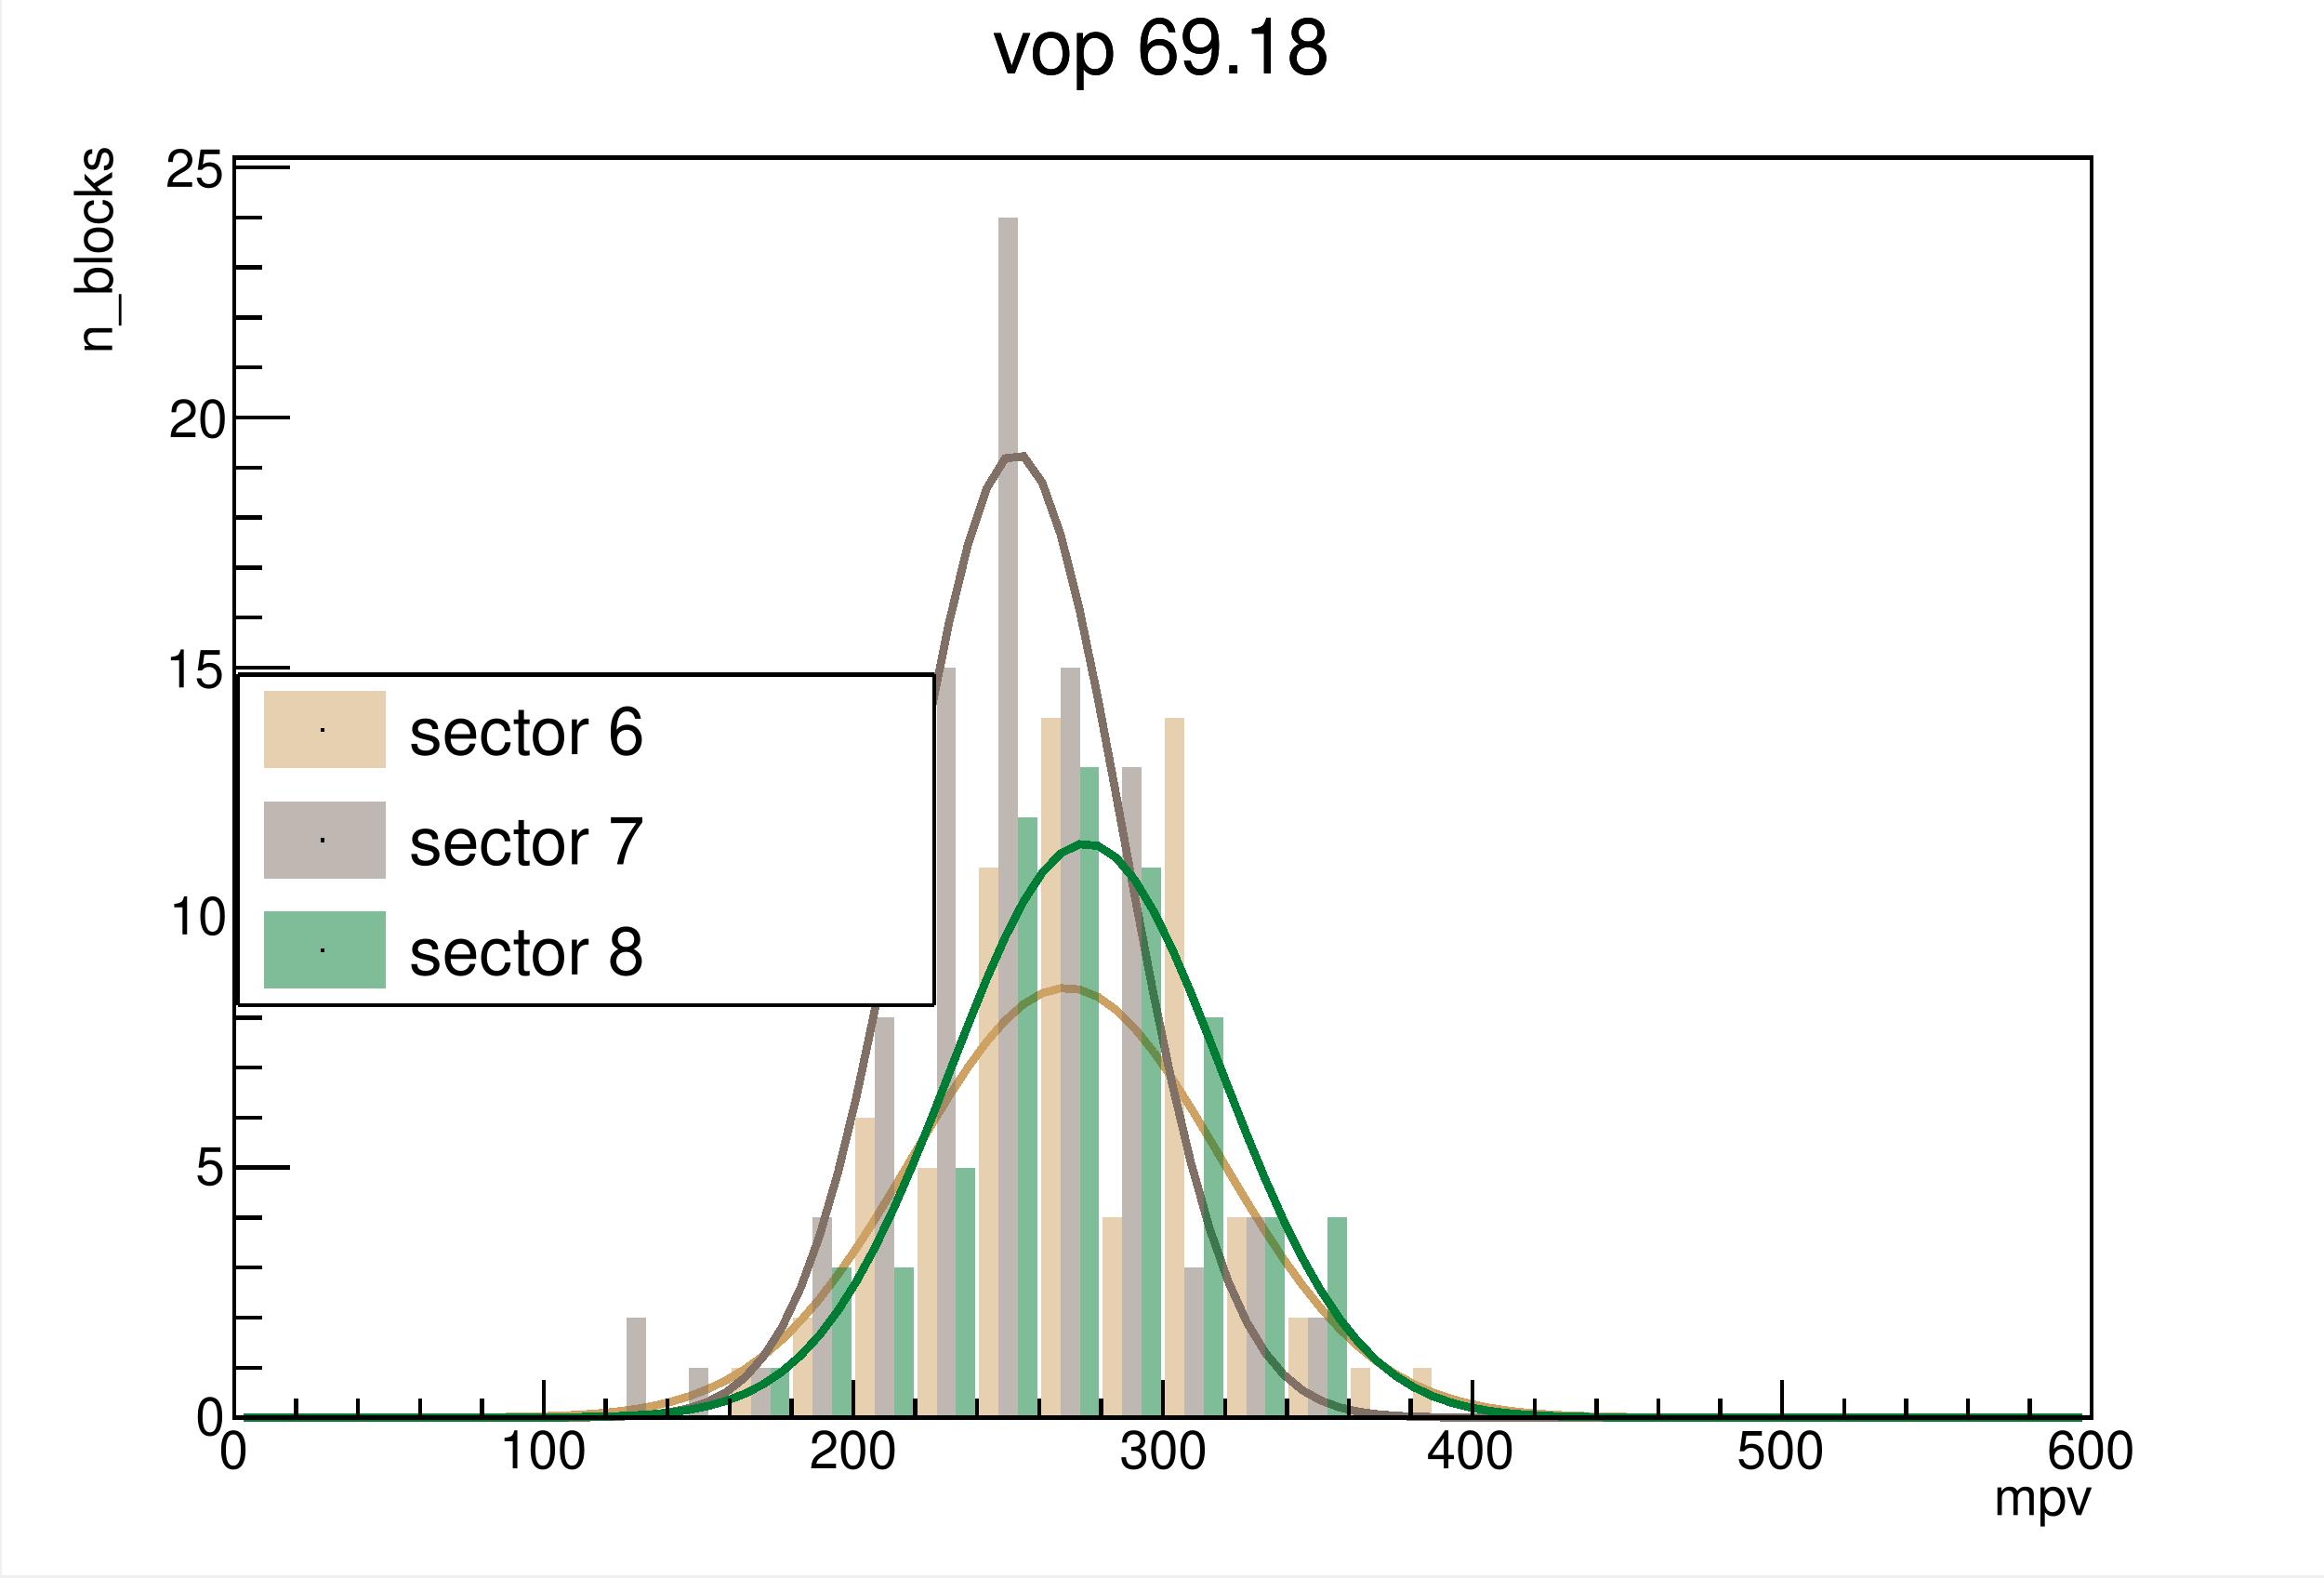
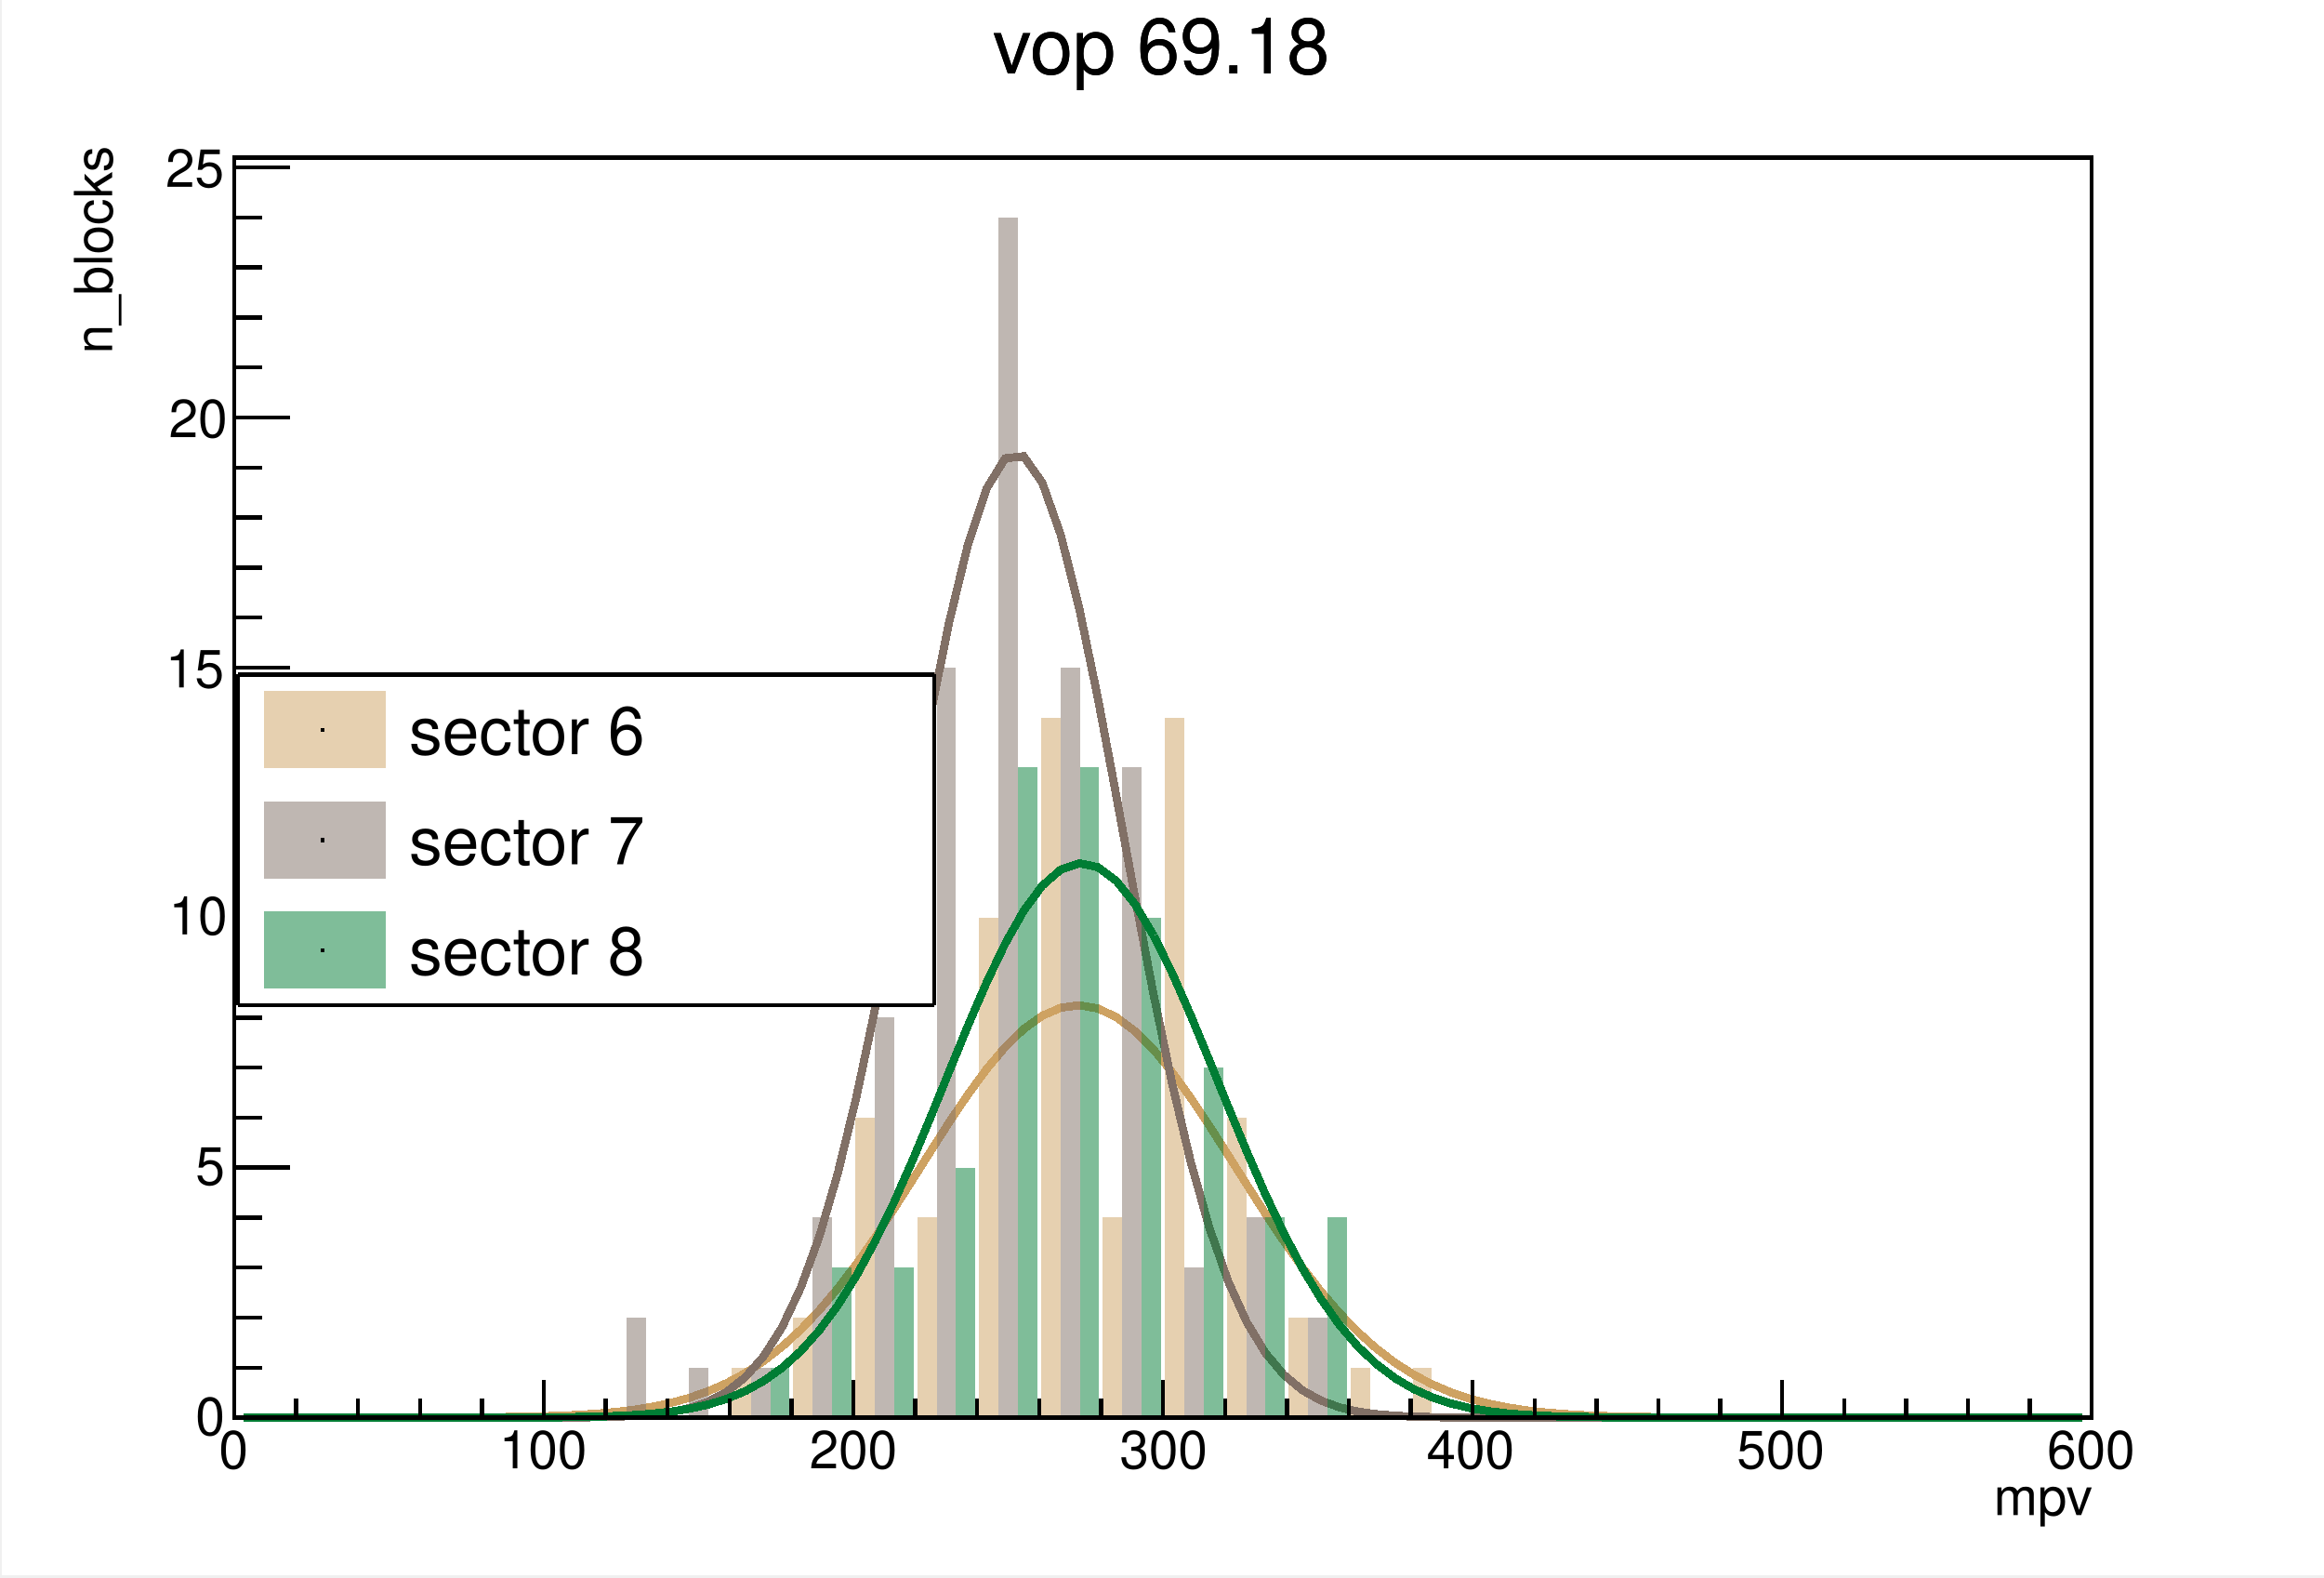
<svg xmlns="http://www.w3.org/2000/svg" width="567.429" height="384.969" viewBox="0 0 567.429 384.969" shape-rendering="crispEdges">
  <defs>
</defs>
  <rect x="0.5" y="0" width="566.929" height="384.469" fill="white" />
  <rect x="57.193" y="38.447" width="453.543" height="307.575" fill="white" />
  <rect x="57.193" y="38.447" width="453.543" height="307.575" fill="none" stroke="black" />
  <path d="M57.193,346.022h 453.543" fill="none" stroke="#000099" />
  <path d="M57.193,346.022h 453.543" fill="none" stroke="black" />
  <path d="M57.193,336.795v 9.227" fill="none" stroke="black" />
  <path d="M72.311,341.409v 4.614" fill="none" stroke="black" />
  <path d="M87.429,341.409v 4.614" fill="none" stroke="black" />
  <path d="M102.547,341.409v 4.614" fill="none" stroke="black" />
  <path d="M117.665,341.409v 4.614" fill="none" stroke="black" />
  <path d="M132.783,336.795v 9.227" fill="none" stroke="black" />
  <path d="M147.902,341.409v 4.614" fill="none" stroke="black" />
  <path d="M163.02,341.409v 4.614" fill="none" stroke="black" />
  <path d="M178.138,341.409v 4.614" fill="none" stroke="black" />
  <path d="M193.256,341.409v 4.614" fill="none" stroke="black" />
  <path d="M208.374,336.795v 9.227" fill="none" stroke="black" />
  <path d="M223.492,341.409v 4.614" fill="none" stroke="black" />
  <path d="M238.61,341.409v 4.614" fill="none" stroke="black" />
  <path d="M253.728,341.409v 4.614" fill="none" stroke="black" />
  <path d="M268.846,341.409v 4.614" fill="none" stroke="black" />
  <path d="M283.965,336.795v 9.227" fill="none" stroke="black" />
  <path d="M299.083,341.409v 4.614" fill="none" stroke="black" />
  <path d="M314.201,341.409v 4.614" fill="none" stroke="black" />
  <path d="M329.319,341.409v 4.614" fill="none" stroke="black" />
  <path d="M344.437,341.409v 4.614" fill="none" stroke="black" />
  <path d="M359.555,336.795v 9.227" fill="none" stroke="black" />
  <path d="M374.673,341.409v 4.614" fill="none" stroke="black" />
  <path d="M389.791,341.409v 4.614" fill="none" stroke="black" />
  <path d="M404.909,341.409v 4.614" fill="none" stroke="black" />
  <path d="M420.028,341.409v 4.614" fill="none" stroke="black" />
  <path d="M435.146,336.795v 9.227" fill="none" stroke="black" />
  <path d="M450.264,341.409v 4.614" fill="none" stroke="black" />
  <path d="M465.382,341.409v 4.614" fill="none" stroke="black" />
  <path d="M480.5,341.409v 4.614" fill="none" stroke="black" />
  <path d="M495.618,341.409v 4.614" fill="none" stroke="black" />
  <path d="M510.736,336.795v 9.227" fill="none" stroke="black" />
  <text xml:space="preserve" x="53.446" y="358.403" fill="black" font-size="12.845" font-family="Helvetica">0</text>
  <text xml:space="preserve" x="121.868" y="358.403" fill="black" font-size="12.845" font-family="Helvetica">100</text>
  <text xml:space="preserve" x="197.622" y="358.403" fill="black" font-size="12.845" font-family="Helvetica">200</text>
  <text xml:space="preserve" x="273.375" y="358.403" fill="black" font-size="12.845" font-family="Helvetica">300</text>
  <text xml:space="preserve" x="348.314" y="358.403" fill="black" font-size="12.845" font-family="Helvetica">400</text>
  <text xml:space="preserve" x="424.068" y="358.403" fill="black" font-size="12.845" font-family="Helvetica">500</text>
  <text xml:space="preserve" x="499.821" y="358.403" fill="black" font-size="12.845" font-family="Helvetica">600</text>
  <text xml:space="preserve" x="486.788" y="369.807" fill="black" font-size="12.845" font-family="Helvetica">mpv</text>
  <path d="M57.193,346.022v -307.575" fill="none" stroke="black" />
  <path d="M70.799,346.022h -13.606" fill="none" stroke="black" />
  <path d="M63.996,333.817h -6.803" fill="none" stroke="black" />
  <path d="M63.996,321.612h -6.803" fill="none" stroke="black" />
  <path d="M63.996,309.406h -6.803" fill="none" stroke="black" />
  <path d="M63.996,297.201h -6.803" fill="none" stroke="black" />
  <path d="M70.799,284.995h -13.606" fill="none" stroke="black" />
  <path d="M63.996,272.79h -6.803" fill="none" stroke="black" />
  <path d="M63.996,260.585h -6.803" fill="none" stroke="black" />
  <path d="M63.996,248.379h -6.803" fill="none" stroke="black" />
  <path d="M63.996,236.174h -6.803" fill="none" stroke="black" />
  <path d="M70.799,223.969h -13.606" fill="none" stroke="black" />
  <path d="M63.996,211.763h -6.803" fill="none" stroke="black" />
  <path d="M63.996,199.558h -6.803" fill="none" stroke="black" />
  <path d="M63.996,187.352h -6.803" fill="none" stroke="black" />
  <path d="M63.996,175.147h -6.803" fill="none" stroke="black" />
  <path d="M70.799,162.942h -13.606" fill="none" stroke="black" />
  <path d="M63.996,150.736h -6.803" fill="none" stroke="black" />
  <path d="M63.996,138.531h -6.803" fill="none" stroke="black" />
  <path d="M63.996,126.326h -6.803" fill="none" stroke="black" />
  <path d="M63.996,114.12h -6.803" fill="none" stroke="black" />
  <path d="M70.799,101.915h -13.606" fill="none" stroke="black" />
  <path d="M63.996,89.71h -6.803" fill="none" stroke="black" />
  <path d="M63.996,77.504h -6.803" fill="none" stroke="black" />
  <path d="M63.996,65.299h -6.803" fill="none" stroke="black" />
  <path d="M63.996,53.093h -6.803" fill="none" stroke="black" />
  <path d="M70.799,40.888h -13.606" fill="none" stroke="black" />
  <path d="M70.799,40.888h -13.606" fill="none" stroke="black" />
  <text xml:space="preserve" x="47.744" y="350.258" fill="black" font-size="12.845" font-family="Helvetica">0</text>
  <text xml:space="preserve" x="47.744" y="289.166" fill="black" font-size="12.845" font-family="Helvetica">5</text>
  <text xml:space="preserve" x="41.228" y="228.075" fill="black" font-size="12.845" font-family="Helvetica">10</text>
  <text xml:space="preserve" x="40.413" y="167.798" fill="black" font-size="12.845" font-family="Helvetica">15</text>
  <text xml:space="preserve" x="41.228" y="106.706" fill="black" font-size="12.845" font-family="Helvetica">20</text>
  <text xml:space="preserve" x="40.413" y="45.615" fill="black" font-size="12.845" font-family="Helvetica">25</text>
  <g transform="rotate(-90,27.3803,86.3427)">
    <text xml:space="preserve" x="27.38" y="86.343" fill="black" font-size="12.845" font-family="Helvetica">n_blocks</text>
  </g>
  <text xml:space="preserve" x="242.422" y="17.92" fill="black" font-size="18.794" font-family="Helvetica">vop 69.18</text>
  <rect x="57.647" y="346.022" width="4.732" height="0" fill="#cea262" fill-opacity="0.50" stroke-opacity="0.50" />
  <rect x="72.765" y="346.022" width="4.732" height="0" fill="#cea262" fill-opacity="0.50" stroke-opacity="0.50" />
  <rect x="87.883" y="346.022" width="4.732" height="0" fill="#cea262" fill-opacity="0.50" stroke-opacity="0.50" />
  <rect x="103.001" y="346.022" width="4.732" height="0" fill="#cea262" fill-opacity="0.50" stroke-opacity="0.50" />
  <rect x="118.119" y="346.022" width="4.732" height="0" fill="#cea262" fill-opacity="0.50" stroke-opacity="0.50" />
  <rect x="133.237" y="346.022" width="4.732" height="0" fill="#cea262" fill-opacity="0.50" stroke-opacity="0.50" />
  <rect x="148.355" y="346.022" width="4.732" height="0" fill="#cea262" fill-opacity="0.50" stroke-opacity="0.50" />
  <rect x="163.473" y="346.022" width="4.732" height="0" fill="#cea262" fill-opacity="0.50" stroke-opacity="0.50" />
  <rect x="178.591" y="333.817" width="4.732" height="12.205" fill="#cea262" fill-opacity="0.50" stroke-opacity="0.50" />
  <rect x="193.709" y="321.612" width="4.732" height="24.411" fill="#cea262" fill-opacity="0.50" stroke-opacity="0.50" />
  <rect x="208.828" y="272.79" width="4.732" height="73.232" fill="#cea262" fill-opacity="0.50" stroke-opacity="0.50" />
-   <rect x="223.946" y="284.995" width="4.732" height="61.027" fill="#cea262" fill-opacity="0.50" stroke-opacity="0.50" />
-   <rect x="239.064" y="211.763" width="4.732" height="134.259" fill="#cea262" fill-opacity="0.50" stroke-opacity="0.50" />
+   <rect x="223.946" y="297.201" width="4.732" height="48.822" fill="#cea262" fill-opacity="0.50" stroke-opacity="0.50" />
+   <rect x="239.064" y="223.969" width="4.732" height="122.054" fill="#cea262" fill-opacity="0.50" stroke-opacity="0.50" />
  <rect x="254.182" y="175.147" width="4.732" height="170.875" fill="#cea262" fill-opacity="0.50" stroke-opacity="0.50" />
  <rect x="269.3" y="297.201" width="4.732" height="48.822" fill="#cea262" fill-opacity="0.50" stroke-opacity="0.50" />
  <rect x="284.418" y="175.147" width="4.732" height="170.875" fill="#cea262" fill-opacity="0.50" stroke-opacity="0.50" />
-   <rect x="299.536" y="297.201" width="4.732" height="48.822" fill="#cea262" fill-opacity="0.50" stroke-opacity="0.50" />
+   <rect x="299.536" y="272.79" width="4.732" height="73.232" fill="#cea262" fill-opacity="0.50" stroke-opacity="0.50" />
  <rect x="314.654" y="321.612" width="4.732" height="24.411" fill="#cea262" fill-opacity="0.50" stroke-opacity="0.50" />
  <rect x="329.772" y="333.817" width="4.732" height="12.205" fill="#cea262" fill-opacity="0.50" stroke-opacity="0.50" />
  <rect x="344.891" y="333.817" width="4.732" height="12.205" fill="#cea262" fill-opacity="0.50" stroke-opacity="0.50" />
  <rect x="360.009" y="346.022" width="4.732" height="0" fill="#cea262" fill-opacity="0.50" stroke-opacity="0.50" />
  <rect x="375.127" y="346.022" width="4.732" height="0" fill="#cea262" fill-opacity="0.50" stroke-opacity="0.50" />
  <rect x="390.245" y="346.022" width="4.732" height="0" fill="#cea262" fill-opacity="0.50" stroke-opacity="0.50" />
  <rect x="405.363" y="346.022" width="4.732" height="0" fill="#cea262" fill-opacity="0.50" stroke-opacity="0.50" />
  <rect x="420.481" y="346.022" width="4.732" height="0" fill="#cea262" fill-opacity="0.50" stroke-opacity="0.50" />
  <rect x="435.599" y="346.022" width="4.732" height="0" fill="#cea262" fill-opacity="0.50" stroke-opacity="0.50" />
  <rect x="450.717" y="346.022" width="4.732" height="0" fill="#cea262" fill-opacity="0.50" stroke-opacity="0.50" />
  <rect x="465.835" y="346.022" width="4.732" height="0" fill="#cea262" fill-opacity="0.50" stroke-opacity="0.50" />
  <rect x="480.954" y="346.022" width="4.732" height="0" fill="#cea262" fill-opacity="0.50" stroke-opacity="0.50" />
  <rect x="496.072" y="346.022" width="4.732" height="0" fill="#cea262" fill-opacity="0.50" stroke-opacity="0.50" />
-   <path d="M59.461,346.022h 45.354l 4.535, -0.033l 4.535, -0.02l 4.535, -0.031l 4.535, -0.047l 4.535, -0.071l 4.535, -0.105l 4.535, -0.153l 4.535, -0.22l 4.535, -0.31l 4.535, -0.431l 4.535,  -0.589l 4.535, -0.792l 4.535, -1.048l 4.535, -1.363l 4.535, -1.744l 4.535, -2.193l 4.535, -2.709l 4.535, -3.289l 4.535, -3.921l 4.535, -4.589l 4.535, -5.268l 4.535, -5.93l 4.535, -6.537l 4.535,  -7.052l 4.535, -7.434l 4.535, -7.642l 4.535, -7.642l 4.535, -7.408l 4.535, -6.924l 4.535, -6.189l 4.535, -5.214l 4.535, -4.029l 4.535, -2.676l 4.535, -1.208l 4.535, 0.312l 4.535, 1.818l 4.535,  3.246l 4.535, 4.537l 4.535, 5.64" fill="none" stroke="#cea262" stroke-width="2" />
-   <path d="M281.697,256.764l 4.535, 6.519l 4.535, 7.153l 4.535, 7.533l 4.535, 7.669l 4.535, 7.58l 4.535, 7.296l 4.535, 6.856l 4.535, 6.298l 4.535, 5.663l 4.535, 4.991l 4.535, 4.313l 4.535, 3.657l 4.535,  3.045l 4.535, 2.49l 4.535, 2.001l 4.535, 1.58l 4.535, 1.227l 4.535, 0.937l 4.535, 0.703l 4.535, 0.52l 4.535, 0.378l 4.535, 0.27l 4.535, 0.19l 4.535, 0.132l 4.535, 0.09l 4.535,  0.06l 4.535, 0.04l 4.535, 0.026l 4.535, 0.043h 90.709" fill="none" stroke="#cea262" stroke-width="2" />
+   <path d="M59.461,346.022h 45.354l 4.535, -0.034l 4.535, -0.02l 4.535, -0.031l 4.535, -0.047l 4.535, -0.07l 4.535, -0.102l 4.535, -0.147l 4.535, -0.209l 4.535, -0.292l 4.535, -0.402l 4.535,  -0.546l 4.535, -0.729l 4.535, -0.959l 4.535, -1.241l 4.535, -1.581l 4.535, -1.982l 4.535, -2.443l 4.535, -2.962l 4.535, -3.529l 4.535, -4.133l 4.535, -4.753l 4.535, -5.365l 4.535, -5.939l 4.535,  -6.443l 4.535, -6.84l 4.535, -7.096l 4.535, -7.179l 4.535, -7.063l 4.535, -6.728l 4.535, -6.169l 4.535, -5.389l 4.535, -4.407l 4.535, -3.253l 4.535, -1.968l 4.535, -0.602l 4.535, 0.788l 4.535,  2.146l 4.535, 3.416l 4.535, 4.549" fill="none" stroke="#cea262" stroke-width="2" />
+   <path d="M281.697,256.269l 4.535, 5.506l 4.535, 6.257l 4.535, 6.786l 4.535, 7.091l 4.535, 7.179l 4.535, 7.071l 4.535, 6.794l 4.535, 6.381l 4.535, 5.866l 4.535, 5.284l 4.535, 4.67l 4.535, 4.051l  4.535, 3.451l 4.535, 2.889l 4.535, 2.378l 4.535, 1.924l 4.535, 1.532l 4.535, 1.2l 4.535, 0.925l 4.535, 0.702l 4.535, 0.524l 4.535, 0.386l 4.535, 0.279l 4.535, 0.199l 4.535, 0.14l 4.535,  0.097l 4.535, 0.066l 4.535, 0.044l 4.535, 0.029l 4.535, 0.019l 4.535, 0.032h 81.638" fill="none" stroke="#cea262" stroke-width="2" />
  <path d="M503.933,346.022h 4.535" fill="none" stroke="#cea262" stroke-width="2" />
  <rect x="62.378" y="346.022" width="4.732" height="0" fill="#817066" fill-opacity="0.50" stroke-opacity="0.50" />
  <rect x="77.496" y="346.022" width="4.732" height="0" fill="#817066" fill-opacity="0.50" stroke-opacity="0.50" />
  <rect x="92.615" y="346.022" width="4.732" height="0" fill="#817066" fill-opacity="0.50" stroke-opacity="0.50" />
  <rect x="107.733" y="346.022" width="4.732" height="0" fill="#817066" fill-opacity="0.50" stroke-opacity="0.50" />
  <rect x="122.851" y="346.022" width="4.732" height="0" fill="#817066" fill-opacity="0.50" stroke-opacity="0.50" />
  <rect x="137.969" y="346.022" width="4.732" height="0" fill="#817066" fill-opacity="0.50" stroke-opacity="0.50" />
  <rect x="153.087" y="321.612" width="4.732" height="24.411" fill="#817066" fill-opacity="0.50" stroke-opacity="0.50" />
  <rect x="168.205" y="333.817" width="4.732" height="12.205" fill="#817066" fill-opacity="0.50" stroke-opacity="0.50" />
  <rect x="183.323" y="333.817" width="4.732" height="12.205" fill="#817066" fill-opacity="0.50" stroke-opacity="0.50" />
  <rect x="198.441" y="297.201" width="4.732" height="48.822" fill="#817066" fill-opacity="0.50" stroke-opacity="0.50" />
  <rect x="213.56" y="248.379" width="4.732" height="97.643" fill="#817066" fill-opacity="0.50" stroke-opacity="0.50" />
  <rect x="228.678" y="162.942" width="4.732" height="183.081" fill="#817066" fill-opacity="0.50" stroke-opacity="0.50" />
  <rect x="243.796" y="53.093" width="4.732" height="292.929" fill="#817066" fill-opacity="0.50" stroke-opacity="0.50" />
  <rect x="258.914" y="162.942" width="4.732" height="183.081" fill="#817066" fill-opacity="0.50" stroke-opacity="0.50" />
  <rect x="274.032" y="187.352" width="4.732" height="158.67" fill="#817066" fill-opacity="0.50" stroke-opacity="0.50" />
  <rect x="289.15" y="309.406" width="4.732" height="36.616" fill="#817066" fill-opacity="0.50" stroke-opacity="0.50" />
  <rect x="304.268" y="297.201" width="4.732" height="48.822" fill="#817066" fill-opacity="0.50" stroke-opacity="0.50" />
  <rect x="319.386" y="321.612" width="4.732" height="24.411" fill="#817066" fill-opacity="0.50" stroke-opacity="0.50" />
  <rect x="334.504" y="346.022" width="4.732" height="0" fill="#817066" fill-opacity="0.50" stroke-opacity="0.50" />
  <rect x="349.623" y="346.022" width="4.732" height="0" fill="#817066" fill-opacity="0.50" stroke-opacity="0.50" />
  <rect x="364.741" y="346.022" width="4.732" height="0" fill="#817066" fill-opacity="0.50" stroke-opacity="0.50" />
  <rect x="379.859" y="346.022" width="4.732" height="0" fill="#817066" fill-opacity="0.50" stroke-opacity="0.50" />
  <rect x="394.977" y="346.022" width="4.732" height="0" fill="#817066" fill-opacity="0.50" stroke-opacity="0.50" />
  <rect x="410.095" y="346.022" width="4.732" height="0" fill="#817066" fill-opacity="0.50" stroke-opacity="0.50" />
  <rect x="425.213" y="346.022" width="4.732" height="0" fill="#817066" fill-opacity="0.50" stroke-opacity="0.50" />
  <rect x="440.331" y="346.022" width="4.732" height="0" fill="#817066" fill-opacity="0.50" stroke-opacity="0.50" />
  <rect x="455.449" y="346.022" width="4.732" height="0" fill="#817066" fill-opacity="0.50" stroke-opacity="0.50" />
  <rect x="470.567" y="346.022" width="4.732" height="0" fill="#817066" fill-opacity="0.50" stroke-opacity="0.50" />
  <rect x="485.686" y="346.022" width="4.732" height="0" fill="#817066" fill-opacity="0.50" stroke-opacity="0.50" />
  <rect x="500.804" y="346.022" width="4.732" height="0" fill="#817066" fill-opacity="0.50" stroke-opacity="0.50" />
  <path d="M59.461,346.022h 77.102l 4.535, -0.058l 4.535, -0.057l 4.535, -0.108l 4.535, -0.196l 4.535, -0.345l 4.535, -0.588l 4.535, -0.969l 4.535, -1.547l 4.535, -2.388l 4.535, -3.564l 4.535, -5.14l  4.535, -7.159l 4.535, -9.621l 4.535, -12.464l 4.535, -15.544l 4.535, -18.63l 4.535, -21.409l 4.535, -23.512l 4.535, -24.563l 4.535, -24.23l 4.535, -22.298l 4.535, -18.716l 4.535, -13.633l 4.535, -7.395l  4.535, -0.511l 4.535, 6.418l 4.535, 12.784l 4.535, 18.062l 4.535, 21.877l 4.535, 24.051l 4.535, 24.607l 4.535, 23.74" fill="none" stroke="#817066" stroke-width="2" />
  <path d="M281.697,242.914l 4.535, 21.767l 4.535, 19.063l 4.535, 16.001l 4.535, 12.903l 4.535, 10.015l 4.535, 7.492l 4.535, 5.407l 4.535, 3.768l 4.535, 2.537l 4.535, 1.652l 4.535, 1.04l 4.535, 0.634l  4.535, 0.374l 4.535, 0.213l 4.535, 0.118l 4.535, 0.063l 4.535, 0.033l 4.535, 0.031h 140.598" fill="none" stroke="#817066" stroke-width="2" />
  <path d="M503.933,346.022h 4.535" fill="none" stroke="#817066" stroke-width="2" />
  <rect x="67.11" y="346.022" width="4.732" height="0" fill="#007d34" fill-opacity="0.50" stroke-opacity="0.50" />
  <rect x="82.228" y="346.022" width="4.732" height="0" fill="#007d34" fill-opacity="0.50" stroke-opacity="0.50" />
  <rect x="97.347" y="346.022" width="4.732" height="0" fill="#007d34" fill-opacity="0.50" stroke-opacity="0.50" />
  <rect x="112.465" y="346.022" width="4.732" height="0" fill="#007d34" fill-opacity="0.50" stroke-opacity="0.50" />
  <rect x="127.583" y="346.022" width="4.732" height="0" fill="#007d34" fill-opacity="0.50" stroke-opacity="0.50" />
  <rect x="142.701" y="346.022" width="4.732" height="0" fill="#007d34" fill-opacity="0.50" stroke-opacity="0.50" />
  <rect x="157.819" y="346.022" width="4.732" height="0" fill="#007d34" fill-opacity="0.50" stroke-opacity="0.50" />
  <rect x="172.937" y="346.022" width="4.732" height="0" fill="#007d34" fill-opacity="0.50" stroke-opacity="0.50" />
  <rect x="188.055" y="333.817" width="4.732" height="12.205" fill="#007d34" fill-opacity="0.50" stroke-opacity="0.50" />
  <rect x="203.173" y="309.406" width="4.732" height="36.616" fill="#007d34" fill-opacity="0.50" stroke-opacity="0.50" />
  <rect x="218.292" y="309.406" width="4.732" height="36.616" fill="#007d34" fill-opacity="0.50" stroke-opacity="0.50" />
  <rect x="233.41" y="284.995" width="4.732" height="61.027" fill="#007d34" fill-opacity="0.50" stroke-opacity="0.50" />
-   <rect x="248.528" y="199.558" width="4.732" height="146.464" fill="#007d34" fill-opacity="0.50" stroke-opacity="0.50" />
+   <rect x="248.528" y="187.352" width="4.732" height="158.67" fill="#007d34" fill-opacity="0.50" stroke-opacity="0.50" />
  <rect x="263.646" y="187.352" width="4.732" height="158.67" fill="#007d34" fill-opacity="0.50" stroke-opacity="0.50" />
-   <rect x="278.764" y="211.763" width="4.732" height="134.259" fill="#007d34" fill-opacity="0.50" stroke-opacity="0.50" />
-   <rect x="293.882" y="248.379" width="4.732" height="97.643" fill="#007d34" fill-opacity="0.50" stroke-opacity="0.50" />
+   <rect x="278.764" y="223.969" width="4.732" height="122.054" fill="#007d34" fill-opacity="0.50" stroke-opacity="0.50" />
+   <rect x="293.882" y="260.585" width="4.732" height="85.438" fill="#007d34" fill-opacity="0.50" stroke-opacity="0.50" />
  <rect x="309" y="297.201" width="4.732" height="48.822" fill="#007d34" fill-opacity="0.50" stroke-opacity="0.50" />
  <rect x="324.118" y="297.201" width="4.732" height="48.822" fill="#007d34" fill-opacity="0.50" stroke-opacity="0.50" />
  <rect x="339.236" y="346.022" width="4.732" height="0" fill="#007d34" fill-opacity="0.50" stroke-opacity="0.50" />
  <rect x="354.354" y="346.022" width="4.732" height="0" fill="#007d34" fill-opacity="0.50" stroke-opacity="0.50" />
  <rect x="369.473" y="346.022" width="4.732" height="0" fill="#007d34" fill-opacity="0.50" stroke-opacity="0.50" />
  <rect x="384.591" y="346.022" width="4.732" height="0" fill="#007d34" fill-opacity="0.50" stroke-opacity="0.50" />
  <rect x="399.709" y="346.022" width="4.732" height="0" fill="#007d34" fill-opacity="0.50" stroke-opacity="0.50" />
  <rect x="414.827" y="346.022" width="4.732" height="0" fill="#007d34" fill-opacity="0.50" stroke-opacity="0.50" />
  <rect x="429.945" y="346.022" width="4.732" height="0" fill="#007d34" fill-opacity="0.50" stroke-opacity="0.50" />
  <rect x="445.063" y="346.022" width="4.732" height="0" fill="#007d34" fill-opacity="0.50" stroke-opacity="0.50" />
  <rect x="460.181" y="346.022" width="4.732" height="0" fill="#007d34" fill-opacity="0.50" stroke-opacity="0.50" />
  <rect x="475.299" y="346.022" width="4.732" height="0" fill="#007d34" fill-opacity="0.50" stroke-opacity="0.50" />
  <rect x="490.417" y="346.022" width="4.732" height="0" fill="#007d34" fill-opacity="0.50" stroke-opacity="0.50" />
  <rect x="505.536" y="346.022" width="4.732" height="0" fill="#007d34" fill-opacity="0.50" stroke-opacity="0.50" />
-   <path d="M59.461,346.022h 68.031l 4.535, -0.041l 4.535, -0.03l 4.535, -0.049l 4.535, -0.08l 4.535, -0.126l 4.535, -0.195l 4.535, -0.296l 4.535, -0.441l 4.535, -0.642l 4.535, -0.917l 4.535,  -1.28l 4.535, -1.75l 4.535, -2.342l 4.535, -3.065l 4.535, -3.923l 4.535, -4.908l 4.535, -5.998l 4.535, -7.156l 4.535, -8.327l 4.535, -9.442l 4.535, -10.417l 4.535, -11.162l 4.535, -11.588l 4.535,  -11.613l 4.535, -11.178l 4.535, -10.25l 4.535, -8.832l 4.535, -6.964l 4.535, -4.726l 4.535, -2.228l 4.535, 0.394l 4.535, 2.994l 4.535, 5.427l 4.535, 7.565" fill="none" stroke="#007d34" stroke-width="2" />
-   <path d="M281.697,222.432l 4.535, 9.305l 4.535, 10.58l 4.535, 11.359l 4.535, 11.652l 4.535, 11.499l 4.535, 10.969l 4.535, 10.146l 4.535, 9.12l 4.535, 7.98l 4.535, 6.806l 4.535, 5.663l 4.535, 4.601l  4.535, 3.653l 4.535, 2.835l 4.535, 2.152l 4.535, 1.598l 4.535, 1.161l 4.535, 0.826l 4.535, 0.575l 4.535, 0.393l 4.535, 0.262l 4.535, 0.172l 4.535, 0.11l 4.535, 0.069l 4.535, 0.043l  4.535, 0.026l 4.535, 0.035h 99.779" fill="none" stroke="#007d34" stroke-width="2" />
+   <path d="M59.461,346.022h 68.031l 4.535, -0.052l 4.535, -0.036l 4.535, -0.059l 4.535, -0.094l 4.535, -0.147l 4.535, -0.225l 4.535, -0.337l 4.535, -0.496l 4.535, -0.714l 4.535, -1.007l 4.535,  -1.391l 4.535, -1.881l 4.535, -2.49l 4.535, -3.226l 4.535, -4.087l 4.535, -5.061l 4.535, -6.125l 4.535, -7.236l 4.535, -8.34l 4.535, -9.365l 4.535, -10.231l 4.535, -10.854l 4.535, -11.151l 4.535,  -11.052l 4.535, -10.506l 4.535, -9.493l 4.535, -8.025l 4.535, -6.149l 4.535, -3.949l 4.535, -1.534l 4.535, 0.966l 4.535, 3.412l 4.535, 5.672l 4.535, 7.63" fill="none" stroke="#007d34" stroke-width="2" />
+   <path d="M281.697,228.388l 4.535, 9.197l 4.535, 10.316l 4.535, 10.968l 4.535, 11.165l 4.535, 10.953l 4.535, 10.398l 4.535, 9.58l 4.535, 8.583l 4.535, 7.491l 4.535, 6.376l 4.535, 5.298l 4.535, 4.3l 4.535,  3.411l 4.535, 2.647l 4.535, 2.009l 4.535, 1.493l 4.535, 1.086l 4.535, 0.774l 4.535, 0.54l 4.535, 0.369l 4.535, 0.247l 4.535, 0.162l 4.535, 0.104l 4.535, 0.066l 4.535, 0.041l 4.535,  0.025l 4.535, 0.034h 99.779" fill="none" stroke="#007d34" stroke-width="2" />
  <path d="M503.933,346.022h 4.535" fill="none" stroke="#007d34" stroke-width="2" />
  <path d="M57.193,346.022h 453.543" fill="none" stroke="black" />
  <path d="M57.193,336.795v 9.227" fill="none" stroke="black" />
  <path d="M72.311,341.409v 4.614" fill="none" stroke="black" />
  <path d="M87.429,341.409v 4.614" fill="none" stroke="black" />
  <path d="M102.547,341.409v 4.614" fill="none" stroke="black" />
  <path d="M117.665,341.409v 4.614" fill="none" stroke="black" />
  <path d="M132.783,336.795v 9.227" fill="none" stroke="black" />
  <path d="M147.902,341.409v 4.614" fill="none" stroke="black" />
  <path d="M163.02,341.409v 4.614" fill="none" stroke="black" />
  <path d="M178.138,341.409v 4.614" fill="none" stroke="black" />
  <path d="M193.256,341.409v 4.614" fill="none" stroke="black" />
  <path d="M208.374,336.795v 9.227" fill="none" stroke="black" />
  <path d="M223.492,341.409v 4.614" fill="none" stroke="black" />
  <path d="M238.61,341.409v 4.614" fill="none" stroke="black" />
  <path d="M253.728,341.409v 4.614" fill="none" stroke="black" />
  <path d="M268.846,341.409v 4.614" fill="none" stroke="black" />
  <path d="M283.965,336.795v 9.227" fill="none" stroke="black" />
  <path d="M299.083,341.409v 4.614" fill="none" stroke="black" />
  <path d="M314.201,341.409v 4.614" fill="none" stroke="black" />
  <path d="M329.319,341.409v 4.614" fill="none" stroke="black" />
  <path d="M344.437,341.409v 4.614" fill="none" stroke="black" />
  <path d="M359.555,336.795v 9.227" fill="none" stroke="black" />
  <path d="M374.673,341.409v 4.614" fill="none" stroke="black" />
  <path d="M389.791,341.409v 4.614" fill="none" stroke="black" />
  <path d="M404.909,341.409v 4.614" fill="none" stroke="black" />
  <path d="M420.028,341.409v 4.614" fill="none" stroke="black" />
  <path d="M435.146,336.795v 9.227" fill="none" stroke="black" />
  <path d="M450.264,341.409v 4.614" fill="none" stroke="black" />
  <path d="M465.382,341.409v 4.614" fill="none" stroke="black" />
  <path d="M480.5,341.409v 4.614" fill="none" stroke="black" />
  <path d="M495.618,341.409v 4.614" fill="none" stroke="black" />
  <path d="M510.736,336.795v 9.227" fill="none" stroke="black" />
  <path d="M57.193,346.022v -307.575" fill="none" stroke="black" />
  <path d="M70.799,346.022h -13.606" fill="none" stroke="black" />
  <path d="M63.996,333.817h -6.803" fill="none" stroke="black" />
  <path d="M63.996,321.612h -6.803" fill="none" stroke="black" />
  <path d="M63.996,309.406h -6.803" fill="none" stroke="black" />
  <path d="M63.996,297.201h -6.803" fill="none" stroke="black" />
  <path d="M70.799,284.995h -13.606" fill="none" stroke="black" />
  <path d="M63.996,272.79h -6.803" fill="none" stroke="black" />
  <path d="M63.996,260.585h -6.803" fill="none" stroke="black" />
  <path d="M63.996,248.379h -6.803" fill="none" stroke="black" />
  <path d="M63.996,236.174h -6.803" fill="none" stroke="black" />
  <path d="M70.799,223.969h -13.606" fill="none" stroke="black" />
  <path d="M63.996,211.763h -6.803" fill="none" stroke="black" />
  <path d="M63.996,199.558h -6.803" fill="none" stroke="black" />
  <path d="M63.996,187.352h -6.803" fill="none" stroke="black" />
  <path d="M63.996,175.147h -6.803" fill="none" stroke="black" />
  <path d="M70.799,162.942h -13.606" fill="none" stroke="black" />
  <path d="M63.996,150.736h -6.803" fill="none" stroke="black" />
  <path d="M63.996,138.531h -6.803" fill="none" stroke="black" />
  <path d="M63.996,126.326h -6.803" fill="none" stroke="black" />
  <path d="M63.996,114.12h -6.803" fill="none" stroke="black" />
  <path d="M70.799,101.915h -13.606" fill="none" stroke="black" />
  <path d="M63.996,89.71h -6.803" fill="none" stroke="black" />
  <path d="M63.996,77.504h -6.803" fill="none" stroke="black" />
  <path d="M63.996,65.299h -6.803" fill="none" stroke="black" />
  <path d="M63.996,53.093h -6.803" fill="none" stroke="black" />
  <path d="M70.799,40.888h -13.606" fill="none" stroke="black" />
  <path d="M70.799,40.888h -13.606" fill="none" stroke="black" />
  <rect x="58.014" y="164.667" width="170.079" height="80.739" fill="white" />
  <path d="M58.014,245.406h 170.079" fill="none" stroke="black" />
  <path d="M228.093,245.406v -80.739" fill="none" stroke="black" />
  <path d="M228.093,164.667h -170.079" fill="none" stroke="black" />
  <path d="M58.014,164.667v 80.739" fill="none" stroke="black" />
  <text xml:space="preserve" x="99.876" y="184.089" fill="black" font-size="16.193" font-family="Helvetica">sector 6</text>
  <path d="M64.392,187.543h 29.764v -18.839h -29.764z" fill="#cea262" fill-opacity="0.50" stroke-opacity="0.50" />
  <path d="M64.392,178.124h 29.764" fill="none" stroke="#cea262" fill-opacity="0.00" stroke-opacity="0.00" />
  <g stroke="black" stroke-width="1" fill="none">
    <line x1="78.274" y1="178.124" x2="79.274" y2="178.124" />
  </g>
  <text xml:space="preserve" x="99.876" y="210.969" fill="black" font-size="16.193" font-family="Helvetica">sector 7</text>
  <path d="M64.392,214.456h 29.764v -18.839h -29.764z" fill="#817066" fill-opacity="0.50" stroke-opacity="0.50" />
  <path d="M64.392,205.037h 29.764" fill="none" stroke="#817066" fill-opacity="0.00" stroke-opacity="0.00" />
  <g stroke="black" stroke-width="1" fill="none">
    <line x1="78.274" y1="205.037" x2="79.274" y2="205.037" />
  </g>
  <text xml:space="preserve" x="99.876" y="237.85" fill="black" font-size="16.193" font-family="Helvetica">sector 8</text>
  <path d="M64.392,241.369h 29.764v -18.839h -29.764z" fill="#007d34" fill-opacity="0.50" stroke-opacity="0.50" />
  <path d="M64.392,231.949h 29.764" fill="none" stroke="#007d34" fill-opacity="0.00" stroke-opacity="0.00" />
  <g stroke="black" stroke-width="1" fill="none">
    <line x1="78.274" y1="231.949" x2="79.274" y2="231.949" />
  </g>
  <text xml:space="preserve" x="242.422" y="17.92" fill="black" font-size="18.794" font-family="Helvetica">vop 69.18</text>
</svg>
